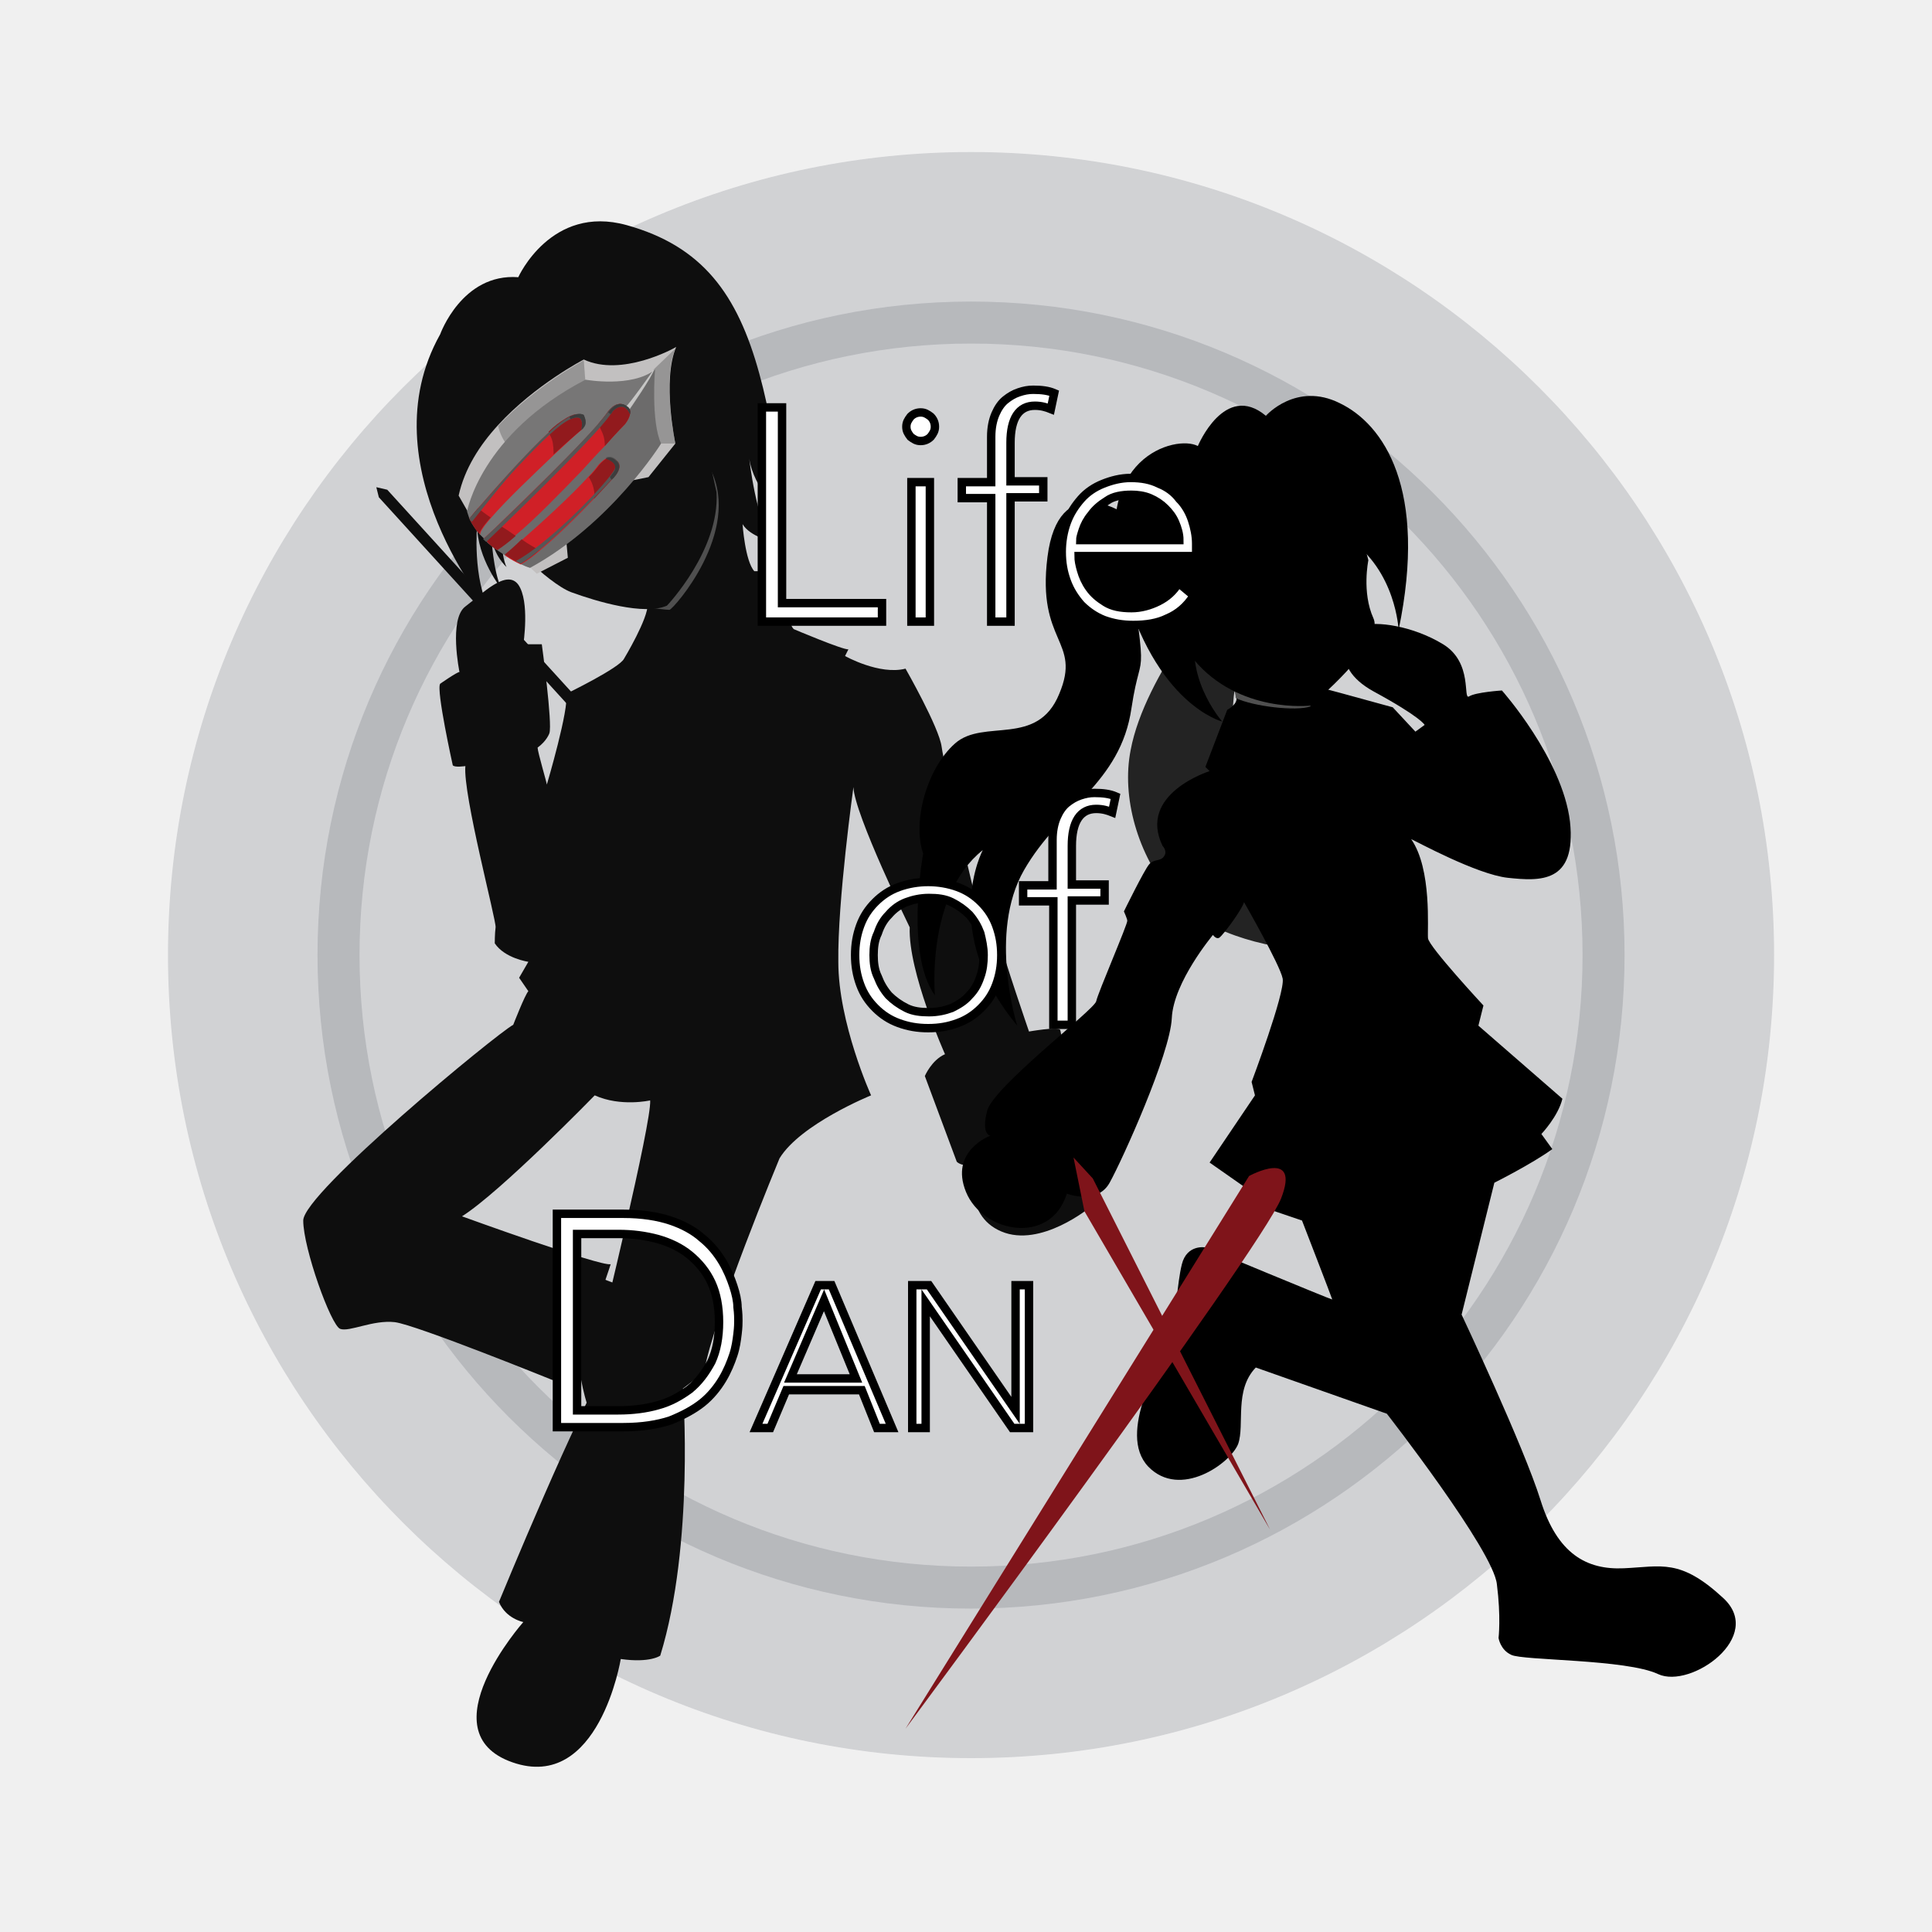
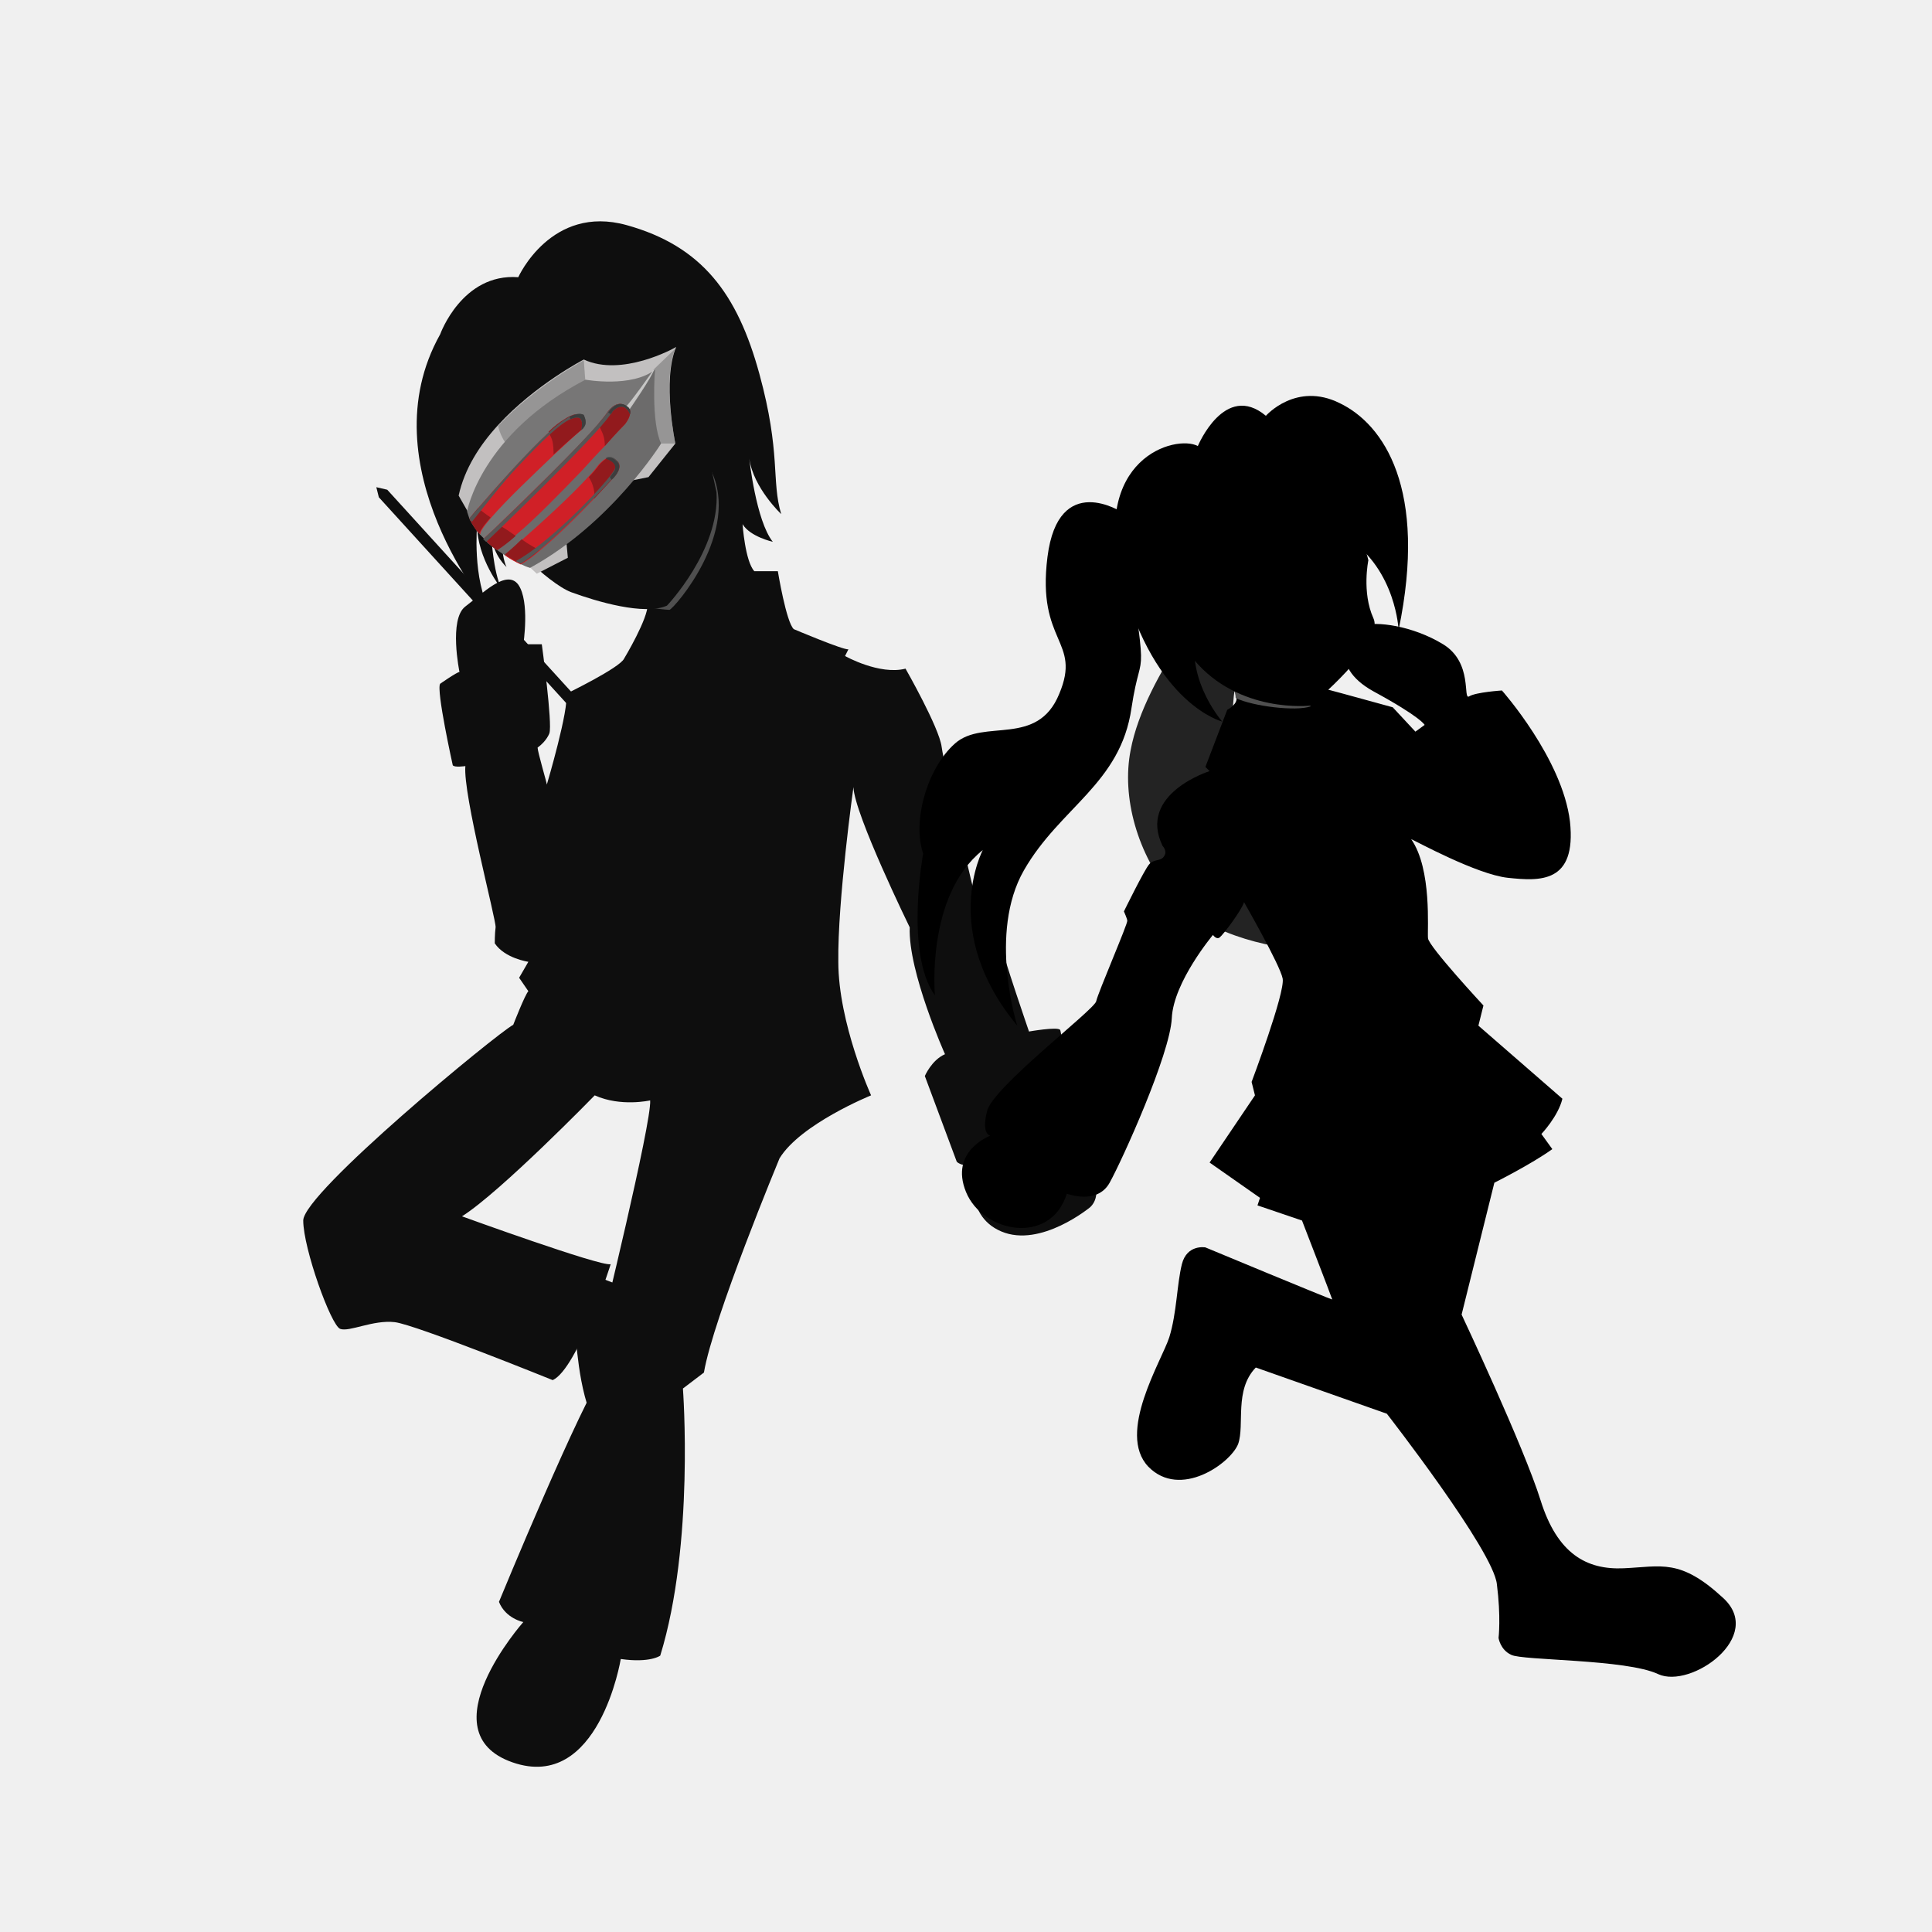
- <svg xmlns="http://www.w3.org/2000/svg" version="1.1" x="0px" y="0px" viewBox="0 0 230 230" style="enable-background:new 0 0 230 230;" xml:space="preserve">
+ <svg xmlns="http://www.w3.org/2000/svg" version="1.1" id="Layer_1" x="0px" y="0px" viewBox="0 0 230 230" style="enable-background:new 0 0 230 230;" xml:space="preserve">
  <style type="text/css">
- 	.st0{fill:#303030;}
- 	.st1{fill:#4E4F54;}
- 	.st2{fill:#2D2F38;}
- 	.st3{opacity:0.68;fill:#17191D;}
- 	.st4{fill:#6F7175;}
- 	.st5{opacity:0.5;fill:#303030;}
- 	.st6{opacity:0.41;fill:#2E3035;}
- 	.st7{fill:#FFFFFF;}
- 	.st8{fill:#C32126;}
- 	.st9{fill:#131417;}
- 	.st10{opacity:0.5;fill:#FFFFFF;}
- 	.st11{opacity:0.35;fill:#17191D;}
- 	.st12{fill:#939393;}
- 	.st13{opacity:0.22;fill:#303030;}
- 	.st14{opacity:0.4;fill:#303030;}
- 	.st15{fill:#37393F;}
- 	.st16{fill:#F9ED1A;}
- 	.st17{opacity:0.32;fill:#494924;}
- 	.st18{fill:#7A131B;}
- 	.st19{fill:#494924;}
- 	.st20{fill:#F2F2F4;}
- 	.st21{fill:#FFFFFA;}
- 	.st22{fill:#F2F4F7;}
- 	.st23{opacity:0.19;fill:#FFFFFF;}
- 	.st24{opacity:0.33;fill:#17191D;}
- 	.st25{fill:#FEF0F1;}
- 	.st26{opacity:0.45;fill:#7A131B;}
- 	.st27{opacity:0.71;fill:#401212;}
- 	.st28{opacity:0.17;fill:#343949;}
- 	.st29{opacity:0.17;fill:none;stroke:#343949;stroke-width:5;stroke-miterlimit:10;}
- 	.st30{fill:#0E0E0E;}
- 	.st31{fill:#4F4F4F;}
- 	.st32{fill:#C2C0C0;}
- 	.st33{opacity:0.58;fill:#777676;}
- 	.st34{fill:#777676;}
- 	.st35{opacity:0.24;fill:#494848;}
- 	.st36{fill:#D02027;}
- 	.st37{opacity:0.72;fill:#E6E6E5;}
- 	.st38{fill:#921A1D;}
- 	.st39{fill:#565656;}
- 	.st40{fill:#3D3D3D;}
- 	.st41{fill:#232323;}
- 	.st42{fill:#18161A;}
- 	.st43{fill:#FFFFFF;stroke:#000000;}
- 	.st44{fill:#7F141A;}
- 	.st45{stroke:#FFFFFF;stroke-width:5;stroke-miterlimit:10;}
+ 	.st0{fill:#0E0E0E;}
+ 	.st1{fill:#4F4F4F;}
+ 	.st2{fill:#C2C0C0;}
+ 	.st3{opacity:0.58;fill:#777676;enable-background:new    ;}
+ 	.st4{fill:#777676;}
+ 	.st5{opacity:0.24;fill:#494848;enable-background:new    ;}
+ 	.st6{fill:#D02027;}
+ 	.st7{opacity:0.72;fill:#E6E6E5;enable-background:new    ;}
+ 	.st8{fill:#921A1D;}
+ 	.st9{fill:#565656;}
+ 	.st10{fill:#3D3D3D;}
+ 	.st11{fill:#232323;}
</style>
  <g id="Sketch">
</g>
  <g id="Sword">
</g>
  <g id="Layer_3">
-     <circle class="st28" cx="115.6" cy="113.7" r="95.6" />
-     <circle class="st29" cx="115.6" cy="113.7" r="75.3" />
    <g>
-       <path class="st30" d="M70.6,151.8l4.2,1.6c0,0,4.3,17.3,3.6,17.9c-0.7,0.6-6.4,1.8-8.2-3.2s-1.4-10.1-2.3-11.5    C67,155.2,70.6,151.8,70.6,151.8z" />
-       <path class="st30" d="M59.9,50.1c0,0-0.3,12.2-0.3,12.2c0,0,0,3.8,0.7,5.2c0,0-1.5-1.3-1.8-3.6c0,0,0.2,4.1,1.2,6.2    c0,0-2.9-3.6-2.9-7.6c0,0-0.6,6.4,1.6,10.4c0,0-14.8-17.4-6-33.1c0,0,2.6-7.3,9.3-6.8c0,0,3.9-8.7,12.9-6.2S87.8,35,90.4,44.5    s1.4,12.7,2.6,16.7c0,0-3.3-3.1-3.8-6.6c0,0,0.8,7.4,2.8,9.9c0,0-2.7-0.6-3.6-2.1c0,0,0.3,4.4,1.4,5.6l2.8,0c0,0,1,6.1,1.9,6.9    c0,0,5.9,2.5,6.5,2.4l-0.4,0.8c0,0,4.1,2.3,7.2,1.5c0,0,4,7,4.3,9.3c0.3,2.3,4,18.2,4.3,19c0,0,1.8,1.2,2.5,3.7    c0.6,2.5,3.6,11.2,3.6,11.2s3.4-0.6,3.7-0.2c0.3,0.4,1.4,12.6,1.4,12.6s4.7,6.1,2.2,8.5c0,0-5.9,4.9-10.6,2.9    c-4.7-2-3.1-7.8-3.1-7.8s-1.6,0.1-2.2-0.5l-3.8-10.2c0,0,0.8-1.9,2.4-2.6c0,0-4.4-9.8-4.2-15.1c0,0-6.6-13.5-6.7-16.7    c0,0-1.9,13.6-1.8,20.8c0,7.3,3.9,15.9,3.9,15.9s-8.4,3.4-10.9,7.5c0,0-7.9,19-9,25.5l-2.5,1.9c0,0,1.4,18.5-2.7,31.8    c0,0-1.2,0.9-4.7,0.4c0,0-2.6,15.9-12.9,12.3s1.3-16.7,1.3-16.7s-2.1-0.4-2.9-2.4c0,0,10-24.3,12.6-27.5c0,0-0.6-3.3-0.5-4.7    c0,0,6.1-24.9,5.9-27.5c0,0-3.5,0.8-6.6-0.6c0,0-11.2,11.5-15.8,14.4c0,0,16.5,6,17.7,5.7c0,0-3.9,12.4-6.9,13.8    c0,0-16.3-6.6-18.8-6.9c-2.6-0.3-5.4,1.2-6.5,0.8c-1.1-0.4-4.4-9.6-4.4-12.9c0-3.3,23.1-22.3,25-23.3c0,0,1.4-3.6,1.8-4l-1.1-1.6    l1.1-1.9c0,0-2.8-0.4-4-2.2c0,0,0-1.2,0.1-1.9c0.1-0.8-3.9-15.8-3.6-19.2c0,0-1.3,0.2-1.5-0.1c0,0-2-9-1.5-9.7c0,0,2-1.4,2.3-1.4    c0,0-1.3-6.3,0.7-7.8c2-1.5,4.9-4.5,6.3-2.6c1.4,2,0.6,7.1,0.6,7.1l2.2,0c0,0,1.3,9.5,0.9,10.6c0,0-0.3,0.9-1.4,1.7    c0,0.5,1.1,4.2,1.1,4.4c0,0,2.7-9.1,2.3-10.8c0,0,6.4-3.1,6.9-4.2c0,0,2.9-4.8,2.8-6.5L59.9,50.1z" />
-       <path class="st31" d="M77.8,72.4c0,0,1.4,0.2,1.9,0.2c0.5-0.1,8.6-9.3,4.9-16.7C84.6,55.9,80.2,71.5,77.8,72.4z" />
-       <path class="st30" d="M59.7,63.6c0,0,5.4,5.8,8.3,6.9c3,1.1,8.7,2.8,11.4,1.6c0,0,6.3-6.6,5.9-13.5l-0.7-3.2" />
-       <path class="st32" d="M67.4,64.2l0.2,2.2l-3.7,1.9c0,0-1.3-1.2-1.3-1.3C62.7,67,67.4,64.2,67.4,64.2z" />
-       <path class="st32" d="M80.4,52.8l-3.2,4l-21.4,4.3l-1.2-2.1c0.7-3.2,2.5-6,4.7-8.4c4.4-4.8,10.2-7.8,10.2-7.8    c4.5,2.1,10.7-1.3,11-1.5C78.8,45.3,80.4,52.8,80.4,52.8z" />
-       <path class="st33" d="M69.5,42.9l0.3,4c0,0-7.4,4.9-8.6,7.1c0,0-1.5-1.4-1.9-3.3C63.8,45.9,69.5,42.9,69.5,42.9z" />
-       <path class="st33" d="M80.4,52.8l-1.8,0c-2.7-2.9-0.8-8.8-0.8-8.8l2.6-2.5C78.8,45.3,80.4,52.8,80.4,52.8z" />
-       <path class="st34" d="M78.7,52.8c0,0-5.9,9.5-15.6,14.8c0,0-0.4-0.1-1-0.4c-0.5-0.2-1.2-0.6-2-1.1c-0.3-0.2-0.6-0.4-0.9-0.6    c-0.3-0.2-0.6-0.4-0.8-0.6c-0.3-0.2-0.5-0.4-0.7-0.7c-0.2-0.2-0.4-0.4-0.6-0.6c-0.5-0.6-0.9-1.2-1.2-1.8c-0.1-0.3-0.2-0.6-0.3-0.9    c0,0,1.6-9.2,14.1-15.7c0,0,5.5,1,8.3-1.2C77.9,43.9,77.5,50.3,78.7,52.8z" />
-       <path class="st35" d="M78.7,52.8c0,0-5.9,9.5-15.6,14.8c0,0-0.4-0.1-1-0.4c-0.5-0.2-1.2-0.6-2-1.1c-0.3-0.2-0.6-0.4-0.9-0.6    c-0.3-0.2-0.6-0.4-0.8-0.6c12.4-9.1,19.6-20.9,19.6-20.9S77.5,50.3,78.7,52.8z" />
-       <path class="st36" d="M73.2,56.7c0,0-1,1.1-2.5,2.7c-1.8,1.9-4.3,4.4-6.5,6.2c-0.8,0.7-1.5,1.2-2.2,1.6c-0.2-0.1-0.4-0.2-0.6-0.3    l0,0c-0.4-0.2-0.9-0.5-1.3-0.8c0.5-0.4,1.2-1,2-1.8c2.4-2.1,5.9-5.3,7.9-7.5c0.5-0.5,0.9-1,1.2-1.4c0,0,0.4-0.5,0.9-0.8    c0.3-0.2,0.8-0.2,1.2,0.2C74.3,55.5,73.2,56.7,73.2,56.7z" />
-       <path class="st36" d="M69.4,51c0,0-0.1,0.1-0.2,0.2c0,0,0,0,0,0c-0.5,0.4-1.7,1.5-3.2,2.9c-2.4,2.3-5.6,5.3-7.5,7.5    c-0.6,0.7-1.1,1.3-1.3,1.8c0,0,0,0.1,0,0.2c-0.4-0.4-0.7-0.9-1-1.4C56,62,56,61.9,55.9,61.7c0.1-0.1,0.1-0.1,0.1-0.1    s0.3-0.4,0.9-1.1c1.7-2,5.7-6.5,8.4-9c0.7-0.7,1.4-1.2,1.9-1.5c0,0,1.3-0.9,1.9-0.5C69.4,49.6,69.9,50.2,69.4,51z" />
-       <path class="st36" d="M75,49.3c-0.1,0.6-0.6,1.2-0.6,1.2s-1,1-2.4,2.6c-0.8,0.8-1.7,1.8-2.7,2.9c0,0,0,0,0,0    c-2.6,2.7-5.6,5.8-7.9,7.7c-0.9,0.8-1.6,1.3-2.2,1.7c-0.5-0.3-1-0.7-1.4-1.2c-0.1,0-0.1-0.1-0.2-0.1c0.3-0.3,1-0.9,1.8-1.7    c3.1-3,9.1-8.8,11.8-11.9c0.5-0.6,0.9-1.1,1.1-1.4c0,0,1.1-1.7,2.3-0.7C75,48.6,75.1,49,75,49.3z" />
-       <path class="st37" d="M77.9,43.9c0,0-3.1,4.4-3.4,4.5l0.4,0.4C74.9,48.8,77.7,44.8,77.9,43.9z" />
-       <polygon class="st30" points="69.5,84 68.5,84.9 45.1,59.2 44.8,58 46.1,58.3   " />
-       <path class="st38" d="M69.4,51c0,0-2,1.7-3.5,3.1c0-0.4,0-1.2-0.2-1.8c-0.1-0.3-0.3-0.6-0.4-0.9c0.7-0.7,1.4-1.2,1.9-1.5    c0,0,1.3-0.9,1.9-0.5C69.4,49.6,69.9,50.2,69.4,51z" />
-       <path class="st38" d="M75,49.3c-0.1,0.6-0.6,1.2-0.6,1.2s-1,1-2.4,2.6c0-0.3,0-0.9-0.3-1.6c-0.2-0.4-0.3-0.7-0.5-1    c0.5-0.6,0.9-1.1,1.1-1.4c0,0,1.1-1.7,2.3-0.7C75,48.6,75.1,49,75,49.3z" />
-       <path class="st38" d="M73.2,56.7c0,0-1,1.1-2.5,2.7c0.1-0.4,0.1-1-0.2-1.8c-0.1-0.3-0.3-0.6-0.4-0.8c0.5-0.5,0.9-1,1.2-1.4    c0,0,0.4-0.5,0.9-0.8c0.3-0.2,0.8-0.2,1.2,0.2C74.3,55.5,73.2,56.7,73.2,56.7z" />
-       <path class="st38" d="M57.1,63.4c0,0,0,0.1,0,0.2c-0.4-0.4-0.7-0.9-1-1.4C56,62,56,61.9,55.9,61.7c0.1-0.1,0.1-0.1,0.1-0.1    s0.3-0.4,0.9-1.1c0.4,0.3,0.9,0.7,1.5,1.1C57.8,62.3,57.3,62.9,57.1,63.4z" />
-       <path class="st38" d="M61.4,63.8c-0.9,0.8-1.6,1.3-2.2,1.7c-0.5-0.3-1-0.7-1.4-1.2c-0.1,0-0.1-0.1-0.2-0.1c0.3-0.3,1-0.9,1.8-1.7    C60.1,62.9,60.7,63.3,61.4,63.8z" />
-       <path class="st39" d="M75,49.3c-0.8-1.8-2.1-0.3-2.1-0.3c0,0.1-0.1,0.2-0.2,0.3c-2,3-14.4,14.8-14.8,15.2c-0.1,0-0.3-0.3-0.4-0.3    c1.6-1.4,12.9-12.3,14.8-15.1c0,0,1.1-1.7,2.3-0.7C75,48.6,75.1,49,75,49.3z" />
-       <path class="st38" d="M64.2,65.5c-0.8,0.7-1.5,1.2-2.2,1.6c-0.2-0.1-0.4-0.2-0.6-0.3l0,0c-0.4-0.2-0.9-0.5-1.3-0.8    c0.5-0.4,1.2-1,2-1.8C62.9,64.8,63.7,65.2,64.2,65.5z" />
-       <path class="st39" d="M73.2,56.7c0,0-0.1,0.2-0.4,0.4c-1.6,1.7-7.5,8-10.8,10c-0.2-0.1-0.4-0.2-0.6-0.3c3.7-2,9.3-7.7,11.2-10.1    c0.3-0.4,0.6-0.8,0.6-0.9c0.3-0.9-1.1-1.3-1.1-1.3c0.3-0.2,0.8-0.2,1.2,0.2C74.3,55.5,73.2,56.7,73.2,56.7z" />
-       <path class="st39" d="M69.4,51c0,0-0.2,0.2-0.2,0.2c0-0.1,0.4-1.5-0.5-1.5c-0.2,0-0.5,0.1-0.8,0.2c-1.3,0.6-3.3,2.5-6.4,5.8    c-1.6,1.7-3.3,3.9-5.3,6.4C56,62,56,61.9,55.9,61.7c0.1-0.1,8.3-9.9,11.4-11.8c0,0,0.2-0.1,0.5-0.3c0.5-0.2,1.2-0.5,1.7-0.2    C69.6,49.7,70,50.4,69.4,51z" />
-       <path class="st40" d="M69.4,51c0,0-0.2,0.2-0.2,0.2c0-0.1,0.4-1.5-0.5-1.5c-0.2,0-0.5,0.1-0.8,0.2l-0.1-0.3    c0.5-0.2,1.2-0.5,1.7-0.2C69.6,49.7,70,50.4,69.4,51z" />
-       <path class="st40" d="M75,49.3c-0.8-1.8-2.1-0.3-2.1-0.3c0,0.1-0.1,0.2-0.2,0.3l-0.3-0.2c0,0,1.1-1.7,2.3-0.7    C75,48.6,75.1,49,75,49.3z" />
-       <path class="st40" d="M73.2,56.7c0,0-0.1,0.2-0.4,0.4l-0.2-0.3c0.3-0.4,0.6-0.8,0.6-0.9c0.3-0.9-1.1-1.3-1.1-1.3    c0.3-0.2,0.8-0.2,1.2,0.2C74.3,55.5,73.2,56.7,73.2,56.7z" />
+       <path class="st0" d="M70.6,151.8l4.2,1.6c0,0,4.3,17.3,3.6,17.9c-0.7,0.6-6.4,1.8-8.2-3.2s-1.4-10.1-2.3-11.5    C67,155.2,70.6,151.8,70.6,151.8z" />
+       <path class="st0" d="M59.9,50.1l-0.3,12.2c0,0,0,3.8,0.7,5.2c0,0-1.5-1.3-1.8-3.6c0,0,0.2,4.1,1.2,6.2c0,0-2.9-3.6-2.9-7.6    c0,0-0.6,6.4,1.6,10.4c0,0-14.8-17.4-6-33.1c0,0,2.6-7.3,9.3-6.8c0,0,3.9-8.7,12.9-6.2S87.8,35,90.4,44.5s1.4,12.7,2.6,16.7    c0,0-3.3-3.1-3.8-6.6c0,0,0.8,7.4,2.8,9.9c0,0-2.7-0.6-3.6-2.1c0,0,0.3,4.4,1.4,5.6h2.8c0,0,1,6.1,1.9,6.9c0,0,5.9,2.5,6.5,2.4    l-0.4,0.8c0,0,4.1,2.3,7.2,1.5c0,0,4,7,4.3,9.3s4,18.2,4.3,19c0,0,1.8,1.2,2.5,3.7c0.6,2.5,3.6,11.2,3.6,11.2s3.4-0.6,3.7-0.2    c0.3,0.4,1.4,12.6,1.4,12.6s4.7,6.1,2.2,8.5c0,0-5.9,4.9-10.6,2.9s-3.1-7.8-3.1-7.8s-1.6,0.1-2.2-0.5l-3.8-10.2    c0,0,0.8-1.9,2.4-2.6c0,0-4.4-9.8-4.2-15.1c0,0-6.6-13.5-6.7-16.7c0,0-1.9,13.6-1.8,20.8c0,7.3,3.9,15.9,3.9,15.9    s-8.4,3.4-10.9,7.5c0,0-7.9,19-9,25.5l-2.5,1.9c0,0,1.4,18.5-2.7,31.8c0,0-1.2,0.9-4.7,0.4c0,0-2.6,15.9-12.9,12.3    s1.3-16.7,1.3-16.7s-2.1-0.4-2.9-2.4c0,0,10-24.3,12.6-27.5c0,0-0.6-3.3-0.5-4.7c0,0,6.1-24.9,5.9-27.5c0,0-3.5,0.8-6.6-0.6    c0,0-11.2,11.5-15.8,14.4c0,0,16.5,6,17.7,5.7c0,0-3.9,12.4-6.9,13.8c0,0-16.3-6.6-18.8-6.9c-2.6-0.3-5.4,1.2-6.5,0.8    s-4.4-9.6-4.4-12.9c0-3.3,23.1-22.3,25-23.3c0,0,1.4-3.6,1.8-4l-1.1-1.6l1.1-1.9c0,0-2.8-0.4-4-2.2c0,0,0-1.2,0.1-1.9    c0.1-0.8-3.9-15.8-3.6-19.2c0,0-1.3,0.2-1.5-0.1c0,0-2-9-1.5-9.7c0,0,2-1.4,2.3-1.4c0,0-1.3-6.3,0.7-7.8s4.9-4.5,6.3-2.6    c1.4,2,0.6,7.1,0.6,7.1h2.2c0,0,1.3,9.5,0.9,10.6c0,0-0.3,0.9-1.4,1.7c0,0.5,1.1,4.2,1.1,4.4c0,0,2.7-9.1,2.3-10.8    c0,0,6.4-3.1,6.9-4.2c0,0,2.9-4.8,2.8-6.5L59.9,50.1z" />
+       <path class="st1" d="M77.8,72.4c0,0,1.4,0.2,1.9,0.2c0.5-0.1,8.6-9.3,4.9-16.7C84.6,55.9,80.2,71.5,77.8,72.4z" />
+       <path class="st0" d="M59.7,63.6c0,0,5.4,5.8,8.3,6.9c3,1.1,8.7,2.8,11.4,1.6c0,0,6.3-6.6,5.9-13.5l-0.7-3.2" />
+       <path class="st2" d="M67.4,64.2l0.2,2.2l-3.7,1.9c0,0-1.3-1.2-1.3-1.3C62.7,67,67.4,64.2,67.4,64.2z" />
+       <path class="st2" d="M80.4,52.8l-3.2,4l-21.4,4.3L54.6,59c0.7-3.2,2.5-6,4.7-8.4c4.4-4.8,10.2-7.8,10.2-7.8    c4.5,2.1,10.7-1.3,11-1.5C78.8,45.3,80.4,52.8,80.4,52.8z" />
+       <path class="st3" d="M69.5,42.9l0.3,4c0,0-7.4,4.9-8.6,7.1c0,0-1.5-1.4-1.9-3.3C63.8,45.9,69.5,42.9,69.5,42.9z" />
+       <path class="st3" d="M80.4,52.8h-1.8c-2.7-2.9-0.8-8.8-0.8-8.8l2.6-2.5C78.8,45.3,80.4,52.8,80.4,52.8z" />
+       <path class="st4" d="M78.7,52.8c0,0-5.9,9.5-15.6,14.8c0,0-0.4-0.1-1-0.4c-0.5-0.2-1.2-0.6-2-1.1c-0.3-0.2-0.6-0.4-0.9-0.6    c-0.3-0.2-0.6-0.4-0.8-0.6c-0.3-0.2-0.5-0.4-0.7-0.7c-0.2-0.2-0.4-0.4-0.6-0.6c-0.5-0.6-0.9-1.2-1.2-1.8c-0.1-0.3-0.2-0.6-0.3-0.9    c0,0,1.6-9.2,14.1-15.7c0,0,5.5,1,8.3-1.2C77.9,43.9,77.5,50.3,78.7,52.8z" />
+       <path class="st5" d="M78.7,52.8c0,0-5.9,9.5-15.6,14.8c0,0-0.4-0.1-1-0.4c-0.5-0.2-1.2-0.6-2-1.1c-0.3-0.2-0.6-0.4-0.9-0.6    c-0.3-0.2-0.6-0.4-0.8-0.6C70.8,55.8,78,44,78,44S77.5,50.3,78.7,52.8z" />
+       <path class="st6" d="M73.2,56.7c0,0-1,1.1-2.5,2.7c-1.8,1.9-4.3,4.4-6.5,6.2c-0.8,0.7-1.5,1.2-2.2,1.6c-0.2-0.1-0.4-0.2-0.6-0.3    l0,0c-0.4-0.2-0.9-0.5-1.3-0.8c0.5-0.4,1.2-1,2-1.8c2.4-2.1,5.9-5.3,7.9-7.5c0.5-0.5,0.9-1,1.2-1.4c0,0,0.4-0.5,0.9-0.8    c0.3-0.2,0.8-0.2,1.2,0.2C74.3,55.5,73.2,56.7,73.2,56.7z" />
+       <path class="st6" d="M69.4,51c0,0-0.1,0.1-0.2,0.2l0,0c-0.5,0.4-1.7,1.5-3.2,2.9c-2.4,2.3-5.6,5.3-7.5,7.5    c-0.6,0.7-1.1,1.3-1.3,1.8c0,0,0,0.1,0,0.2c-0.4-0.4-0.7-0.9-1-1.4C56,62,56,61.9,55.9,61.7c0.1-0.1,0.1-0.1,0.1-0.1    s0.3-0.4,0.9-1.1c1.7-2,5.7-6.5,8.4-9c0.7-0.7,1.4-1.2,1.9-1.5c0,0,1.3-0.9,1.9-0.5C69.4,49.6,69.9,50.2,69.4,51z" />
+       <path class="st6" d="M75,49.3c-0.1,0.6-0.6,1.2-0.6,1.2s-1,1-2.4,2.6c-0.8,0.8-1.7,1.8-2.7,2.9l0,0c-2.6,2.7-5.6,5.8-7.9,7.7    c-0.9,0.8-1.6,1.3-2.2,1.7c-0.5-0.3-1-0.7-1.4-1.2c-0.1,0-0.1-0.1-0.2-0.1c0.3-0.3,1-0.9,1.8-1.7c3.1-3,9.1-8.8,11.8-11.9    c0.5-0.6,0.9-1.1,1.1-1.4c0,0,1.1-1.7,2.3-0.7C75,48.6,75.1,49,75,49.3z" />
+       <path class="st7" d="M77.9,43.9c0,0-3.1,4.4-3.4,4.5l0.4,0.4C74.9,48.8,77.7,44.8,77.9,43.9z" />
+       <polygon class="st0" points="69.5,84 68.5,84.9 45.1,59.2 44.8,58 46.1,58.3   " />
+       <path class="st8" d="M69.4,51c0,0-2,1.7-3.5,3.1c0-0.4,0-1.2-0.2-1.8c-0.1-0.3-0.3-0.6-0.4-0.9c0.7-0.7,1.4-1.2,1.9-1.5    c0,0,1.3-0.9,1.9-0.5C69.4,49.6,69.9,50.2,69.4,51z" />
+       <path class="st8" d="M75,49.3c-0.1,0.6-0.6,1.2-0.6,1.2s-1,1-2.4,2.6c0-0.3,0-0.9-0.3-1.6c-0.2-0.4-0.3-0.7-0.5-1    c0.5-0.6,0.9-1.1,1.1-1.4c0,0,1.1-1.7,2.3-0.7C75,48.6,75.1,49,75,49.3z" />
+       <path class="st8" d="M73.2,56.7c0,0-1,1.1-2.5,2.7c0.1-0.4,0.1-1-0.2-1.8c-0.1-0.3-0.3-0.6-0.4-0.8c0.5-0.5,0.9-1,1.2-1.4    c0,0,0.4-0.5,0.9-0.8c0.3-0.2,0.8-0.2,1.2,0.2C74.3,55.5,73.2,56.7,73.2,56.7z" />
+       <path class="st8" d="M57.1,63.4c0,0,0,0.1,0,0.2c-0.4-0.4-0.7-0.9-1-1.4C56,62,56,61.9,55.9,61.7c0.1-0.1,0.1-0.1,0.1-0.1    s0.3-0.4,0.9-1.1c0.4,0.3,0.9,0.7,1.5,1.1C57.8,62.3,57.3,62.9,57.1,63.4z" />
+       <path class="st8" d="M61.4,63.8c-0.9,0.8-1.6,1.3-2.2,1.7c-0.5-0.3-1-0.7-1.4-1.2c-0.1,0-0.1-0.1-0.2-0.1c0.3-0.3,1-0.9,1.8-1.7    C60.1,62.9,60.7,63.3,61.4,63.8z" />
+       <path class="st9" d="M75,49.3c-0.8-1.8-2.1-0.3-2.1-0.3c0,0.1-0.1,0.2-0.2,0.3c-2,3-14.4,14.8-14.8,15.2c-0.1,0-0.3-0.3-0.4-0.3    c1.6-1.4,12.9-12.3,14.8-15.1c0,0,1.1-1.7,2.3-0.7C75,48.6,75.1,49,75,49.3z" />
+       <path class="st8" d="M64.2,65.5c-0.8,0.7-1.5,1.2-2.2,1.6c-0.2-0.1-0.4-0.2-0.6-0.3l0,0c-0.4-0.2-0.9-0.5-1.3-0.8    c0.5-0.4,1.2-1,2-1.8C62.9,64.8,63.7,65.2,64.2,65.5z" />
+       <path class="st9" d="M73.2,56.7c0,0-0.1,0.2-0.4,0.4c-1.6,1.7-7.5,8-10.8,10c-0.2-0.1-0.4-0.2-0.6-0.3c3.7-2,9.3-7.7,11.2-10.1    c0.3-0.4,0.6-0.8,0.6-0.9c0.3-0.9-1.1-1.3-1.1-1.3c0.3-0.2,0.8-0.2,1.2,0.2C74.3,55.5,73.2,56.7,73.2,56.7z" />
+       <path class="st9" d="M69.4,51l-0.2,0.2c0-0.1,0.4-1.5-0.5-1.5c-0.2,0-0.5,0.1-0.8,0.2c-1.3,0.6-3.3,2.5-6.4,5.8    c-1.6,1.7-3.3,3.9-5.3,6.4C56,62,56,61.9,55.9,61.7c0.1-0.1,8.3-9.9,11.4-11.8c0,0,0.2-0.1,0.5-0.3c0.5-0.2,1.2-0.5,1.7-0.2    C69.6,49.7,70,50.4,69.4,51z" />
+       <path class="st10" d="M69.4,51l-0.2,0.2c0-0.1,0.4-1.5-0.5-1.5c-0.2,0-0.5,0.1-0.8,0.2l-0.1-0.3c0.5-0.2,1.2-0.5,1.7-0.2    C69.6,49.7,70,50.4,69.4,51z" />
+       <path class="st10" d="M75,49.3c-0.8-1.8-2.1-0.3-2.1-0.3c0,0.1-0.1,0.2-0.2,0.3l-0.3-0.2c0,0,1.1-1.7,2.3-0.7    C75,48.6,75.1,49,75,49.3z" />
+       <path class="st10" d="M73.2,56.7c0,0-0.1,0.2-0.4,0.4l-0.2-0.3c0.3-0.4,0.6-0.8,0.6-0.9c0.3-0.9-1.1-1.3-1.1-1.3    c0.3-0.2,0.8-0.2,1.2,0.2C74.3,55.5,73.2,56.7,73.2,56.7z" />
    </g>
    <g>
-       <path class="st41" d="M145.7,69.4c0,0-9.4,10.8-11.1,19.9c-1.1,5.6,0.8,12.4,5,17.4c3.5,4.1,10.7,6.2,17,6.5c0,0-3.9-2.4-4.1-3.7    c0,0,8.5,4.6,11.7,3.5c0,0-15.4-7.7-15.9-12.4s-4.4-20.2,2.3-27S145.7,69.4,145.7,69.4z" />
-       <path d="M197.4,199.3c-3.8-1.8-16.2-1.6-17.5-2.3c-1.3-0.6-1.5-2-1.5-2s0.3-2.5-0.2-6.4c-0.4-4-13.1-20.3-13.1-20.3l-15.6-5.5    c-2.6,2.7-1.3,6.8-2.1,9.1c-0.9,2.3-6.9,6.6-10.7,2.7c-3.8-4,1.6-12.6,2.5-15.4c0.9-2.9,0.9-6.3,1.5-8.7c0.6-2.4,2.8-2,2.8-2    s14.9,6.2,15.1,6.2c0-0.1-3.6-9.4-3.6-9.4l-5.3-1.8l0.3-0.9l-6-4.2l5.4-8l-0.4-1.6c0,0,4-10.6,3.7-12.3c-0.3-1.6-4.6-9.1-4.6-9.1    c-0.3,1-2.5,3.9-2.9,4.2c-0.4,0.3-0.8-0.3-0.8-0.3s-4.7,5.6-4.9,9.9c-0.2,4.3-5.9,16.9-7.4,19.6c-1.5,2.7-5.1,1.3-5.1,1.3    c-1.9,6.2-10,4.7-12-0.2c-2-4.9,2.9-6.7,2.9-6.7s-1.1-0.1-0.4-2.9c0.6-2.8,12.8-12.1,13-13.1c0.2-1,3.8-9.3,3.7-9.6    c0-0.2-0.4-1.1-0.4-1.1s2.4-4.9,3-5.6c0.6-0.7,1.4-0.3,1.8-1c0.4-0.6-0.2-1.2-0.2-1.2c-3-6.2,5.6-8.9,5.6-8.9l-0.5-0.5l2.6-6.8    c0,0,1-0.5,1.1-1.2c0-0.1,0-0.3,0-0.5c0-0.4-0.1-0.8-0.3-1.1c-0.2-0.5-0.3-0.9-0.3-0.9l10.2-2.5l1.3,3.8l1.5,0.4l6.2,1.7l2.7,2.9    l1.1-0.8c0,0-0.4-0.9-6.1-4c-5.6-3.1-3-7.2-1.4-7.8c1.7-0.6,6.1,0,9.7,2.2c3.6,2.2,2.3,6.7,3.1,6.2c0.8-0.5,3.9-0.7,3.9-0.7    s7.2,8.1,8.1,15.6c0.8,7.4-3.6,7.1-7.4,6.7c-3.7-0.4-11-4.4-11.5-4.6c2.5,3.6,1.9,10.8,2,11.8c0.1,1,6.6,8,6.6,8l-0.6,2.4l10,8.7    c-0.5,2.1-2.5,4.2-2.5,4.2l1.3,1.8c-2.5,1.8-6.9,4-6.9,4l-3.9,15.7c0,0,7.4,15.7,9.4,22.1c2,6.4,5.5,8.3,9.9,8.1    c4.5-0.2,6.7-1.2,11.8,3.5C210.2,194.8,201.3,201.1,197.4,199.3z" />
-       <path class="st31" d="M156,81.6l0,2.5c-1.7,0.6-6.8,0-8.9-1c0-0.4-0.1-0.8-0.3-1.1l1-0.9l6.7,2.4L156,81.6z" />
-       <path d="M162.9,66.7c0,0-0.8,3.8,0.6,6.9c1.4,3.1-7.5,10.4-7.5,10.4s-8.5,1-13.9-5.5c-5.4-6.5-5.4-19.7-0.1-22.3    c5.4-2.5,15.9-5.6,18.2,1.5C162.5,64.9,162.9,66.7,162.9,66.7z" />
-       <path d="M147.2,62.1c0,0-1.7,5.1-4.3,11.5c-2.6,6.4,2.6,12.3,2.6,12.3s-8-2-11.9-16.7s6.4-17.5,9-16.1c0,0,3.2-7.7,8.1-3.6    c0,0,3.6-4.1,8.8-1.5c5.2,2.5,10.5,10.2,7,27c0,0-0.3-7.1-6-10.9c-5.7-3.8-4.9-3.9-4.9-3.9s0.7,9.7-3.4,13c0,0,0.3-3.4,0-4.3    C152,67.8,147.3,66.3,147.2,62.1z" />
-       <path d="M133.6,61c0,0-7.6-5-8.9,5.3s4.1,9.9,1.4,16.3c-2.6,6.4-9,2.9-12.4,5.9s-5.1,9.4-3.8,13.1c0,0-2.2,11.9,1.4,16.9    c0,0-1.1-11.9,5.7-17.3c0,0-5.2,9.7,4.1,20.9c0,0-3.5-11,0.8-18.5c4.3-7.5,11.5-10.3,12.8-19.3C136,75.7,136.8,83.9,133.6,61z" />
-     </g>
-     <g>
-       <g>
-         <path class="st43" d="M90.7,48.5h2.4v23.3H105V74H90.7V48.5z" />
-         <path class="st43" d="M107.9,50.8c0-0.5,0.2-0.8,0.5-1.2c0.3-0.3,0.7-0.5,1.2-0.5c0.5,0,0.8,0.2,1.2,0.5c0.3,0.3,0.5,0.7,0.5,1.2     c0,0.5-0.2,0.8-0.5,1.2c-0.3,0.3-0.7,0.5-1.2,0.5c-0.5,0-0.8-0.2-1.2-0.5C108.1,51.6,107.9,51.3,107.9,50.8z M108.5,57.4h2.2V74     h-2.2V57.4z" />
-         <path class="st43" d="M118,59.3h-3.5v-1.9h3.5v-5.4c0-1.1,0.2-2,0.5-2.7c0.3-0.7,0.7-1.3,1.2-1.7c0.5-0.4,1-0.7,1.6-0.9     c0.6-0.2,1.1-0.3,1.7-0.3c1,0,1.8,0.1,2.5,0.4l-0.4,1.9c-0.5-0.2-1.1-0.4-1.9-0.4c-1.9,0-2.9,1.5-2.9,4.4v4.6h3.9v1.9h-3.9V74     H118V59.3z" />
-         <path class="st43" d="M142.1,70.9c-0.8,1.3-1.9,2.2-3.1,2.7c-1.2,0.6-2.6,0.8-4.1,0.8c-1.3,0-2.4-0.2-3.5-0.6     c-1-0.4-1.9-1-2.7-1.8c-0.7-0.8-1.3-1.7-1.7-2.8c-0.4-1.1-0.6-2.2-0.6-3.5c0-1.2,0.2-2.4,0.6-3.5c0.4-1.1,1-2,1.7-2.8     c0.7-0.8,1.6-1.4,2.6-1.8c1-0.4,2.1-0.7,3.3-0.7c1.3,0,2.4,0.2,3.4,0.7c1,0.4,1.8,1,2.4,1.8c0.7,0.7,1.2,1.6,1.5,2.5     c0.3,0.9,0.5,1.9,0.5,2.8v1.5h-14c0,0.5,0.1,1,0.3,1.7s0.5,1.4,1,2.1c0.5,0.7,1.1,1.2,1.9,1.7c0.8,0.5,1.8,0.7,3.1,0.7     c1.1,0,2.2-0.3,3.2-0.8c1-0.5,1.8-1.2,2.4-2.2L142.1,70.9z M140.4,64.3c0-0.7-0.2-1.4-0.5-2.1s-0.7-1.2-1.2-1.7     c-0.5-0.5-1.1-0.9-1.8-1.2c-0.7-0.3-1.5-0.4-2.2-0.4c-1.2,0-2.2,0.2-2.9,0.7c-0.8,0.5-1.4,1-1.9,1.7c-0.5,0.6-0.8,1.2-1,1.8     c-0.2,0.6-0.3,1-0.3,1.2H140.4z" />
-         <path class="st43" d="M101.8,113.7c0-1.3,0.2-2.4,0.6-3.5c0.4-1.1,1-2,1.8-2.8c0.8-0.8,1.7-1.4,2.8-1.8s2.3-0.6,3.5-0.6     s2.4,0.2,3.5,0.6s2,1,2.8,1.8c0.8,0.8,1.4,1.7,1.8,2.8c0.4,1.1,0.6,2.2,0.6,3.5c0,1.3-0.2,2.4-0.6,3.5c-0.4,1.1-1,2-1.8,2.8     c-0.8,0.8-1.7,1.4-2.8,1.8c-1.1,0.4-2.2,0.6-3.5,0.6s-2.4-0.2-3.5-0.6c-1.1-0.4-2-1-2.8-1.8c-0.8-0.8-1.4-1.7-1.8-2.8     C102,116.1,101.8,115,101.8,113.7z M104,113.7c0,0.9,0.1,1.8,0.5,2.6c0.3,0.8,0.7,1.5,1.3,2.2c0.6,0.6,1.3,1.1,2.1,1.5     c0.8,0.4,1.7,0.5,2.7,0.5s1.9-0.2,2.7-0.5c0.8-0.4,1.5-0.8,2.1-1.5c0.6-0.6,1-1.3,1.3-2.2c0.3-0.8,0.4-1.7,0.4-2.6     s-0.2-1.8-0.4-2.6c-0.3-0.8-0.7-1.5-1.3-2.2c-0.6-0.6-1.3-1.1-2.1-1.5c-0.8-0.4-1.7-0.5-2.7-0.5s-1.9,0.2-2.7,0.5     s-1.5,0.8-2.1,1.5c-0.6,0.6-1,1.3-1.3,2.2C104.1,111.9,104,112.8,104,113.7z" />
-         <path class="st43" d="M125.3,107.3h-3.5v-1.9h3.5v-5.4c0-1.1,0.2-2,0.5-2.7c0.3-0.7,0.7-1.3,1.2-1.7c0.5-0.4,1-0.7,1.6-0.9     c0.6-0.2,1.1-0.3,1.7-0.3c1,0,1.8,0.1,2.5,0.4l-0.4,1.9c-0.5-0.2-1.1-0.4-1.9-0.4c-1.9,0-2.9,1.5-2.9,4.4v4.6h3.9v1.9h-3.9V122     h-2.2V107.3z" />
-         <path class="st43" d="M66.3,144.5h7.9c2.2,0,4.1,0.3,5.6,0.8c1.5,0.5,2.8,1.2,3.8,2.1c1,0.8,1.8,1.8,2.4,2.8c0.6,1,1,2,1.3,2.9     c0.3,0.9,0.5,1.8,0.5,2.5c0.1,0.8,0.1,1.3,0.1,1.6c0,0.3,0,0.8-0.1,1.6c-0.1,0.8-0.2,1.6-0.5,2.5c-0.3,0.9-0.7,1.9-1.3,2.9     c-0.6,1-1.4,2-2.4,2.8c-1,0.8-2.3,1.5-3.8,2.1c-1.5,0.5-3.4,0.8-5.6,0.8h-7.9V144.5z M68.7,167.9h4.9c1.7,0,3.3-0.2,4.7-0.6     c1.5-0.4,2.7-1.1,3.8-1.9c1.1-0.9,1.9-2,2.6-3.3c0.6-1.3,0.9-2.9,0.9-4.7c0-1.8-0.3-3.4-0.9-4.7s-1.5-2.4-2.6-3.3     c-1.1-0.9-2.4-1.5-3.8-1.9c-1.5-0.4-3-0.6-4.7-0.6h-4.9V167.9z" />
-         <path class="st43" d="M97.4,153H99l7.2,17h-1.8l-1.8-4.5h-9l-1.9,4.5H90L97.4,153z M98.1,154.8l-4,9.3h7.8L98.1,154.8z" />
-         <path class="st43" d="M108.6,153h2l10.3,14.9h0V153h1.6v17h-2l-10.3-14.9h0V170h-1.6V153z" />
-       </g>
-       <g>
-         <path class="st44" d="M148.7,140c0,0,6.2-3.4,3.8,2.7c-2.4,6.1-44.7,63.1-44.7,63.1L148.7,140z" />
-         <polygon class="st44" points="130.1,140.3 151.2,182.1 129.1,144.2 127.8,137.8    " />
-       </g>
+       <path class="st11" d="M145.7,69.4c0,0-9.4,10.8-11.1,19.9c-1.1,5.6,0.8,12.4,5,17.4c3.5,4.1,10.7,6.2,17,6.5c0,0-3.9-2.4-4.1-3.7    c0,0,8.5,4.6,11.7,3.5c0,0-15.4-7.7-15.9-12.4s-4.4-20.2,2.3-27S145.7,69.4,145.7,69.4z" />
+       <path d="M197.4,199.3c-3.8-1.8-16.2-1.6-17.5-2.3c-1.3-0.6-1.5-2-1.5-2s0.3-2.5-0.2-6.4c-0.4-4-13.1-20.3-13.1-20.3l-15.6-5.5    c-2.6,2.7-1.3,6.8-2.1,9.1c-0.9,2.3-6.9,6.6-10.7,2.7c-3.8-4,1.6-12.6,2.5-15.4c0.9-2.9,0.9-6.3,1.5-8.7s2.8-2,2.8-2    s14.9,6.2,15.1,6.2c0-0.1-3.6-9.4-3.6-9.4l-5.3-1.8l0.3-0.9l-6-4.2l5.4-8l-0.4-1.6c0,0,4-10.6,3.7-12.3c-0.3-1.6-4.6-9.1-4.6-9.1    c-0.3,1-2.5,3.9-2.9,4.2c-0.4,0.3-0.8-0.3-0.8-0.3s-4.7,5.6-4.9,9.9s-5.9,16.9-7.4,19.6c-1.5,2.7-5.1,1.3-5.1,1.3    c-1.9,6.2-10,4.7-12-0.2s2.9-6.7,2.9-6.7s-1.1-0.1-0.4-2.9c0.6-2.8,12.8-12.1,13-13.1c0.2-1,3.8-9.3,3.7-9.6    c0-0.2-0.4-1.1-0.4-1.1s2.4-4.9,3-5.6s1.4-0.3,1.8-1c0.4-0.6-0.2-1.2-0.2-1.2c-3-6.2,5.6-8.9,5.6-8.9l-0.5-0.5l2.6-6.8    c0,0,1-0.5,1.1-1.2c0-0.1,0-0.3,0-0.5c0-0.4-0.1-0.8-0.3-1.1c-0.2-0.5-0.3-0.9-0.3-0.9l10.2-2.5l1.3,3.8l1.5,0.4l6.2,1.7l2.7,2.9    l1.1-0.8c0,0-0.4-0.9-6.1-4c-5.6-3.1-3-7.2-1.4-7.8c1.7-0.6,6.1,0,9.7,2.2c3.6,2.2,2.3,6.7,3.1,6.2s3.9-0.7,3.9-0.7    s7.2,8.1,8.1,15.6c0.8,7.4-3.6,7.1-7.4,6.7c-3.7-0.4-11-4.4-11.5-4.6c2.5,3.6,1.9,10.8,2,11.8s6.6,8,6.6,8l-0.6,2.4l10,8.7    c-0.5,2.1-2.5,4.2-2.5,4.2l1.3,1.8c-2.5,1.8-6.9,4-6.9,4l-3.9,15.7c0,0,7.4,15.7,9.4,22.1c2,6.4,5.5,8.3,9.9,8.1    c4.5-0.2,6.7-1.2,11.8,3.5C210.2,194.8,201.3,201.1,197.4,199.3z" />
+       <path class="st1" d="M156,81.6v2.5c-1.7,0.6-6.8,0-8.9-1c0-0.4-0.1-0.8-0.3-1.1l1-0.9l6.7,2.4L156,81.6z" />
+       <path d="M162.9,66.7c0,0-0.8,3.8,0.6,6.9C164.9,76.7,156,84,156,84s-8.5,1-13.9-5.5s-5.4-19.7-0.1-22.3c5.4-2.5,15.9-5.6,18.2,1.5    C162.5,64.9,162.9,66.7,162.9,66.7z" />
+       <path d="M147.2,62.1c0,0-1.7,5.1-4.3,11.5s2.6,12.3,2.6,12.3s-8-2-11.9-16.7s6.4-17.5,9-16.1c0,0,3.2-7.7,8.1-3.6    c0,0,3.6-4.1,8.8-1.5c5.2,2.5,10.5,10.2,7,27c0,0-0.3-7.1-6-10.9c-5.7-3.8-4.9-3.9-4.9-3.9s0.7,9.7-3.4,13c0,0,0.3-3.4,0-4.3    C152,67.8,147.3,66.3,147.2,62.1z" />
+       <path d="M133.6,61c0,0-7.6-5-8.9,5.3s4.1,9.9,1.4,16.3c-2.6,6.4-9,2.9-12.4,5.9s-5.1,9.4-3.8,13.1c0,0-2.2,11.9,1.4,16.9    c0,0-1.1-11.9,5.7-17.3c0,0-5.2,9.7,4.1,20.9c0,0-3.5-11,0.8-18.5s11.5-10.3,12.8-19.3C136,75.7,136.8,83.9,133.6,61z" />
    </g>
  </g>
</svg>
